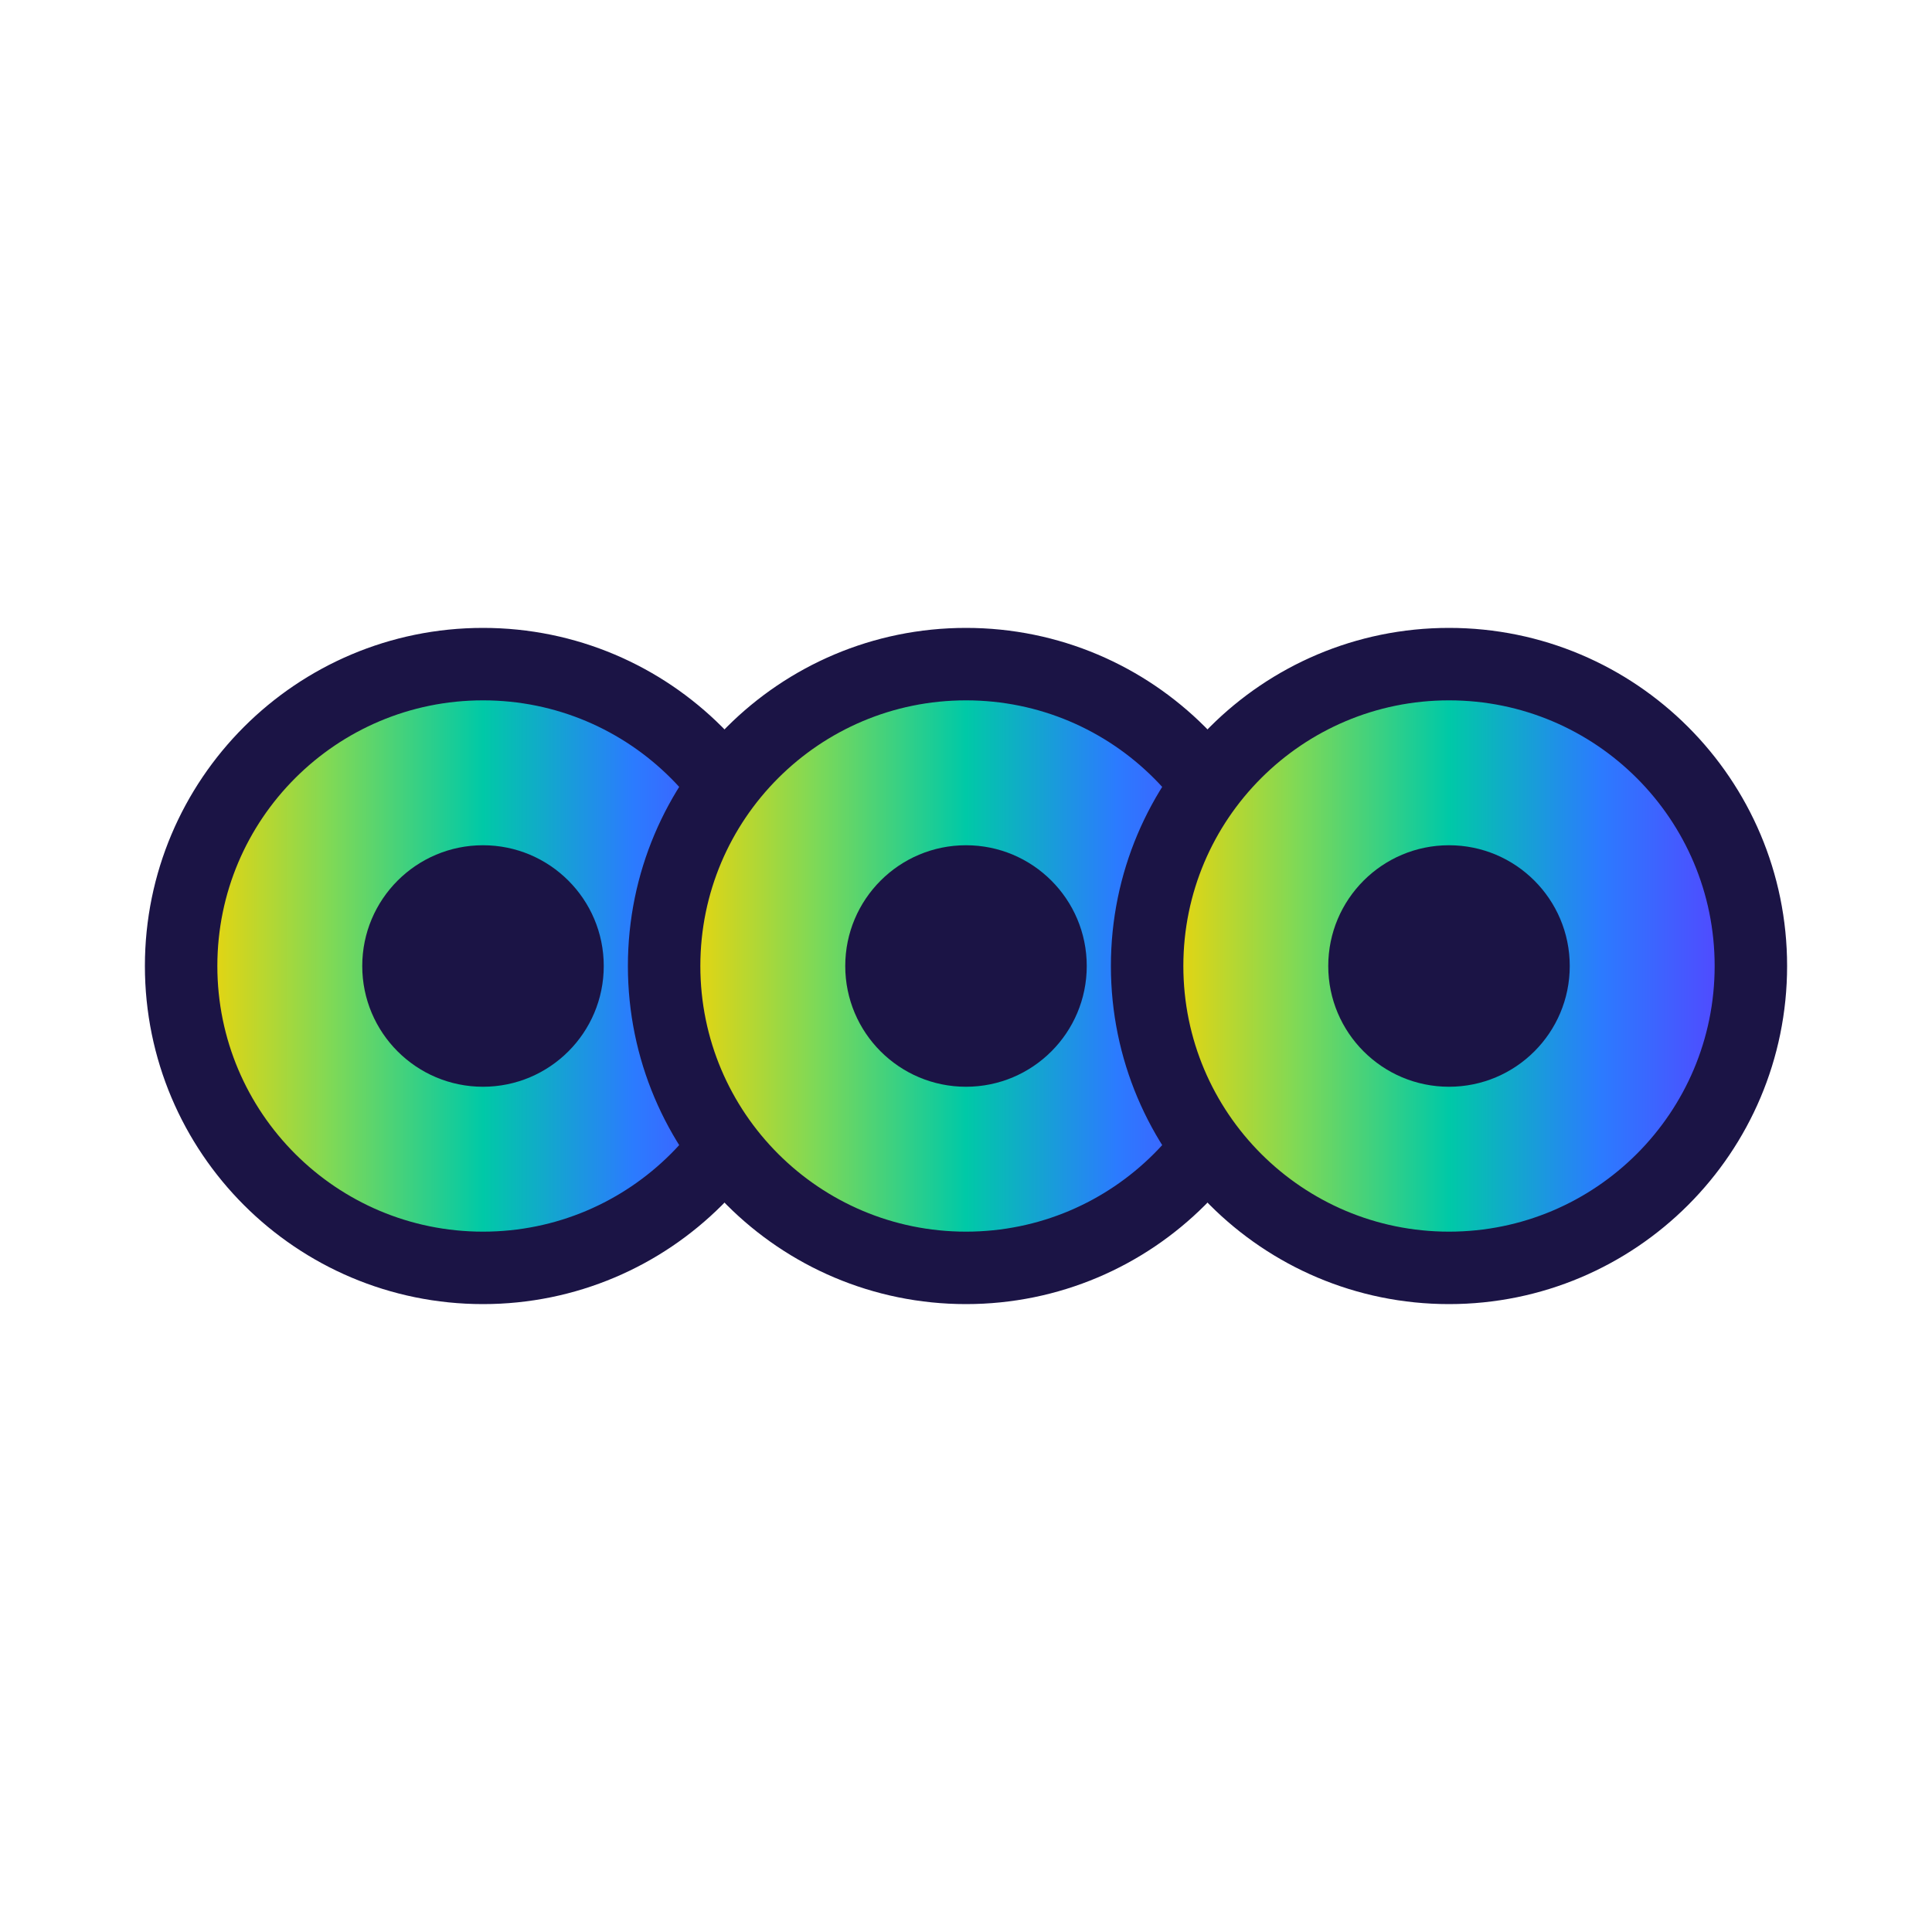
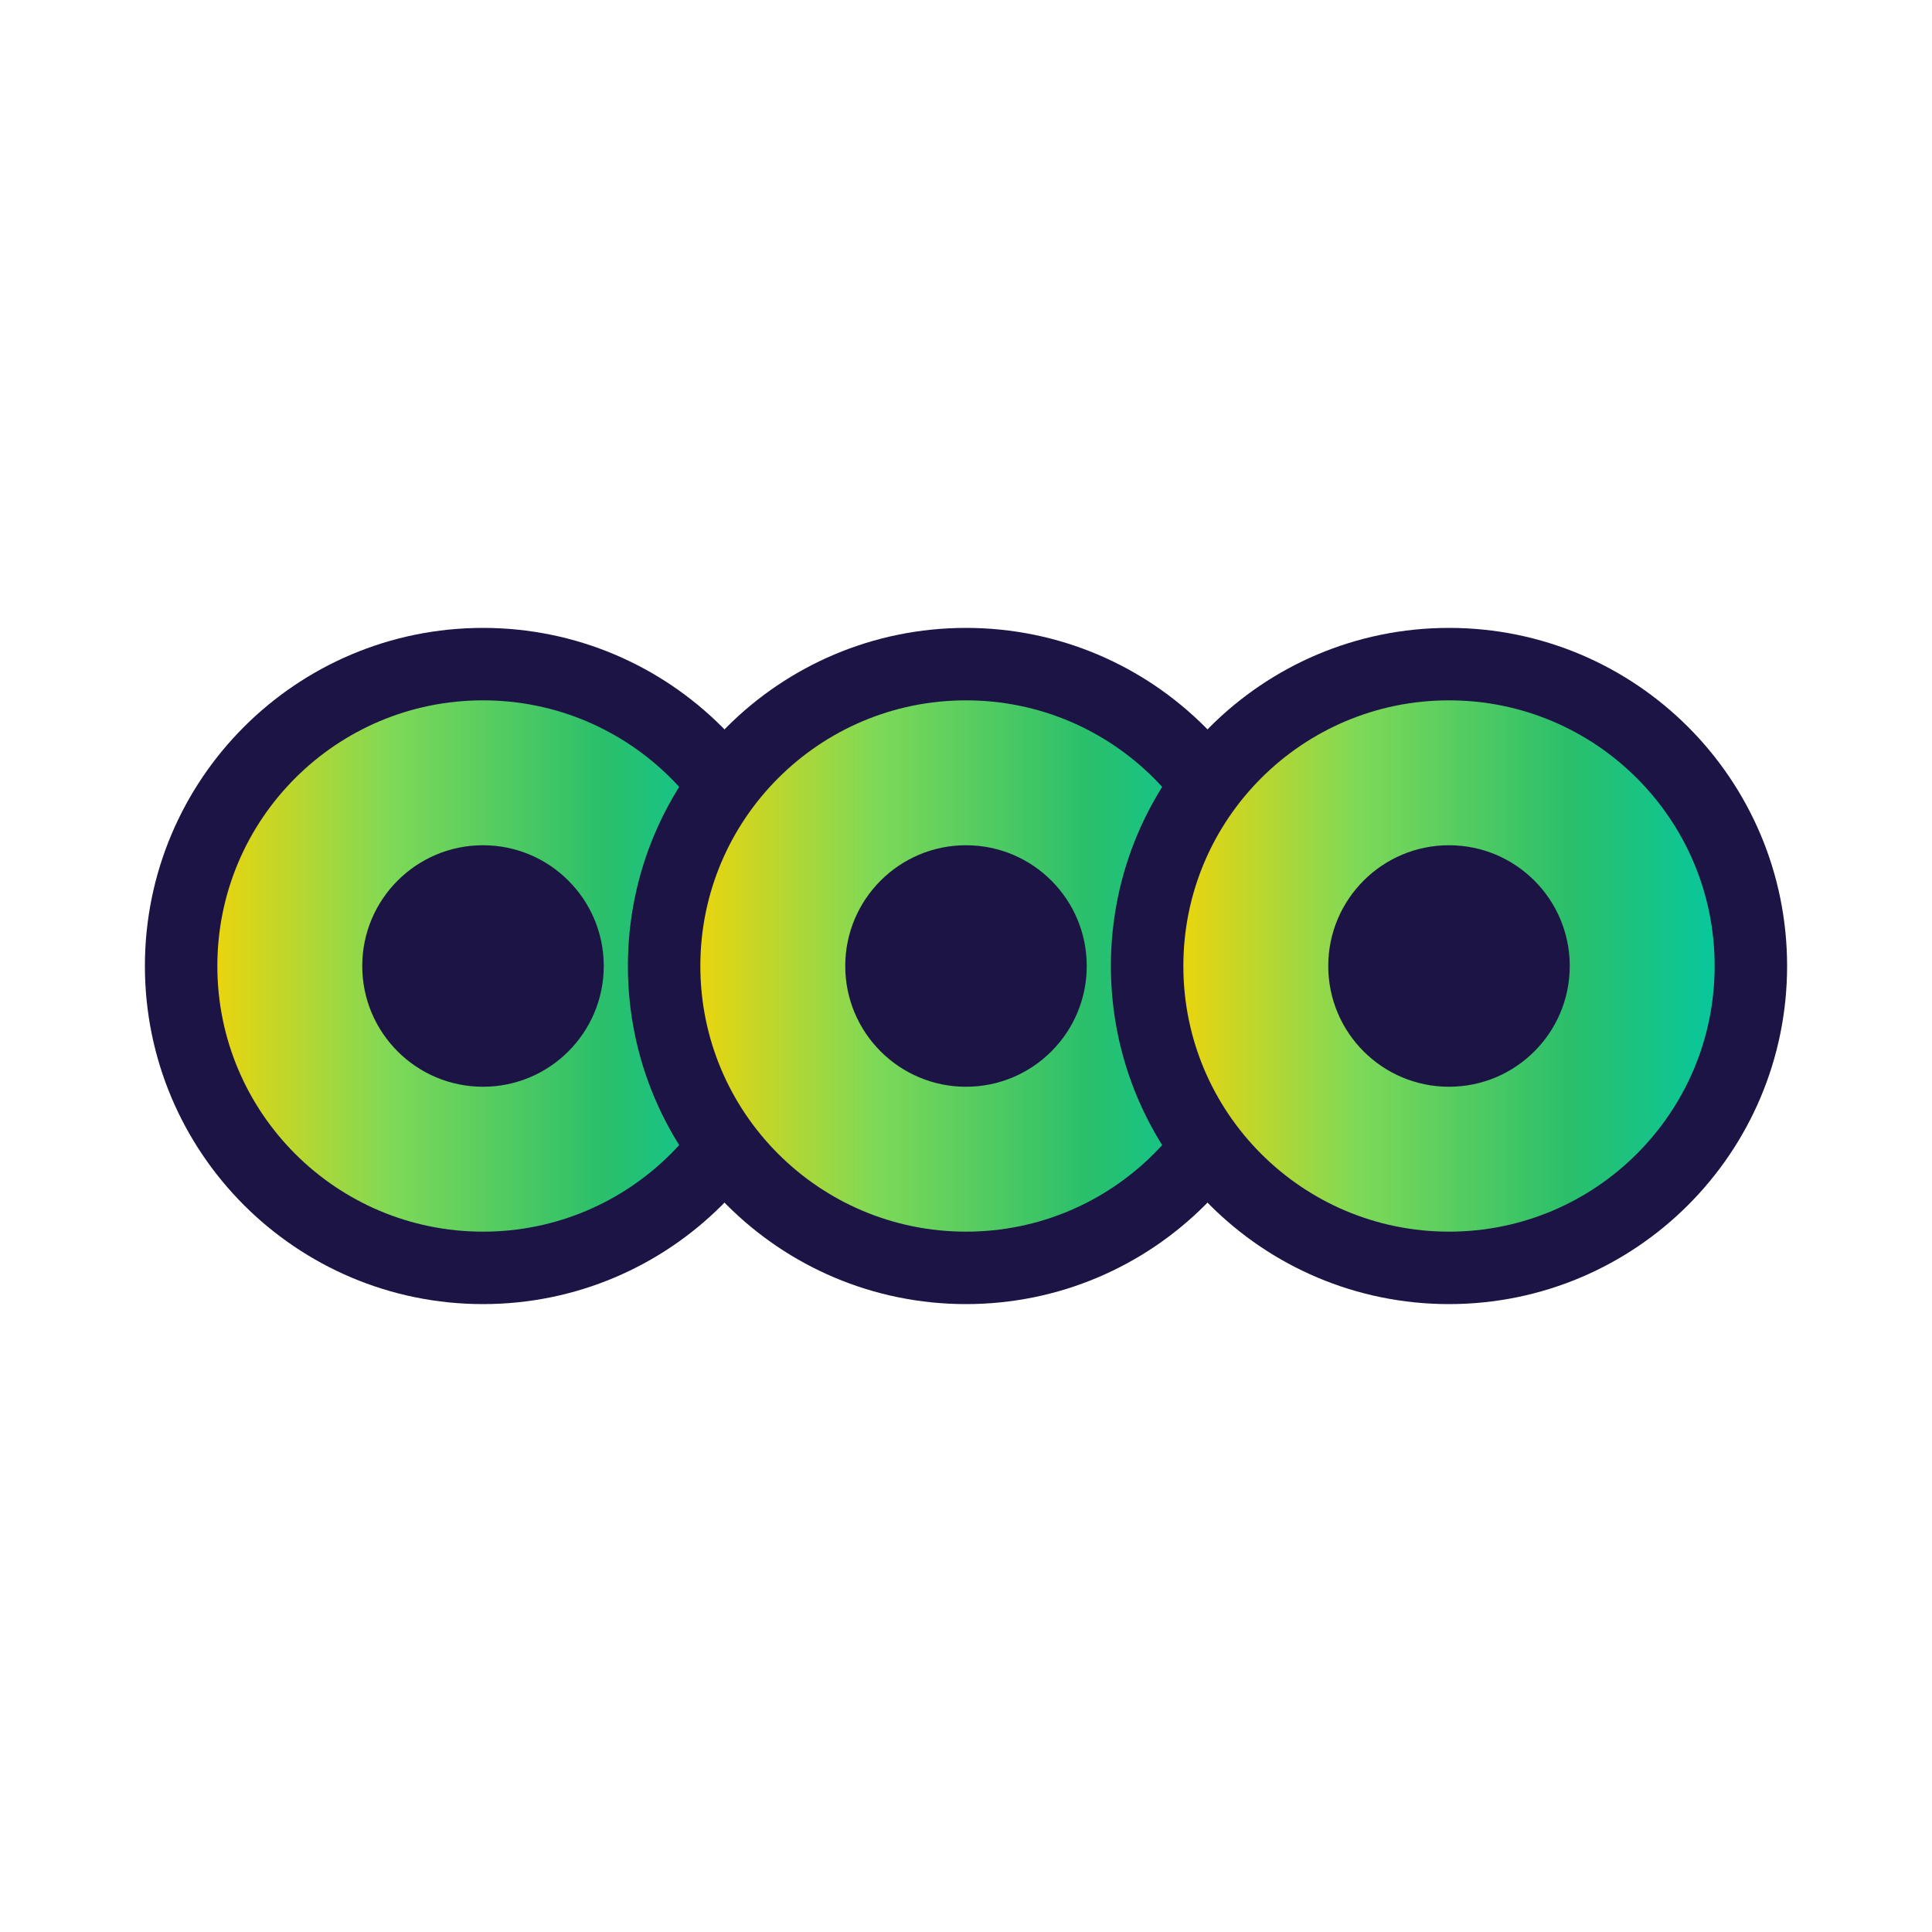
<svg xmlns="http://www.w3.org/2000/svg" width="32" height="32" viewBox="0 0 32 32">
  <defs>
    <linearGradient id="oooweeeGradient" x1="0%" y1="0%" x2="100%" y2="0%">
      <stop offset="0%" stop-color="#ffd400" />
-       <stop offset="25%" stop-color="#7ed957" />
-       <stop offset="50%" stop-color="#00c9a7" />
-       <stop offset="75%" stop-color="#2b7bff" />
-       <stop offset="100%" stop-color="#5a3dff" />
+       <stop offset="35%" stop-color="#7ed957" />
+       <stop offset="70%" stop-color="#2abf6b" />
+       <stop offset="100%" stop-color="#00c9a7" />
    </linearGradient>
  </defs>
  <circle cx="8" cy="16" r="5" fill="url(#oooweeeGradient)" stroke="#1b1445" stroke-width="1.2" />
  <circle cx="8" cy="16" r="2" fill="#1b1445" />
  <circle cx="16" cy="16" r="5" fill="url(#oooweeeGradient)" stroke="#1b1445" stroke-width="1.2" />
  <circle cx="16" cy="16" r="2" fill="#1b1445" />
  <circle cx="24" cy="16" r="5" fill="url(#oooweeeGradient)" stroke="#1b1445" stroke-width="1.2" />
  <circle cx="24" cy="16" r="2" fill="#1b1445" />
</svg>
